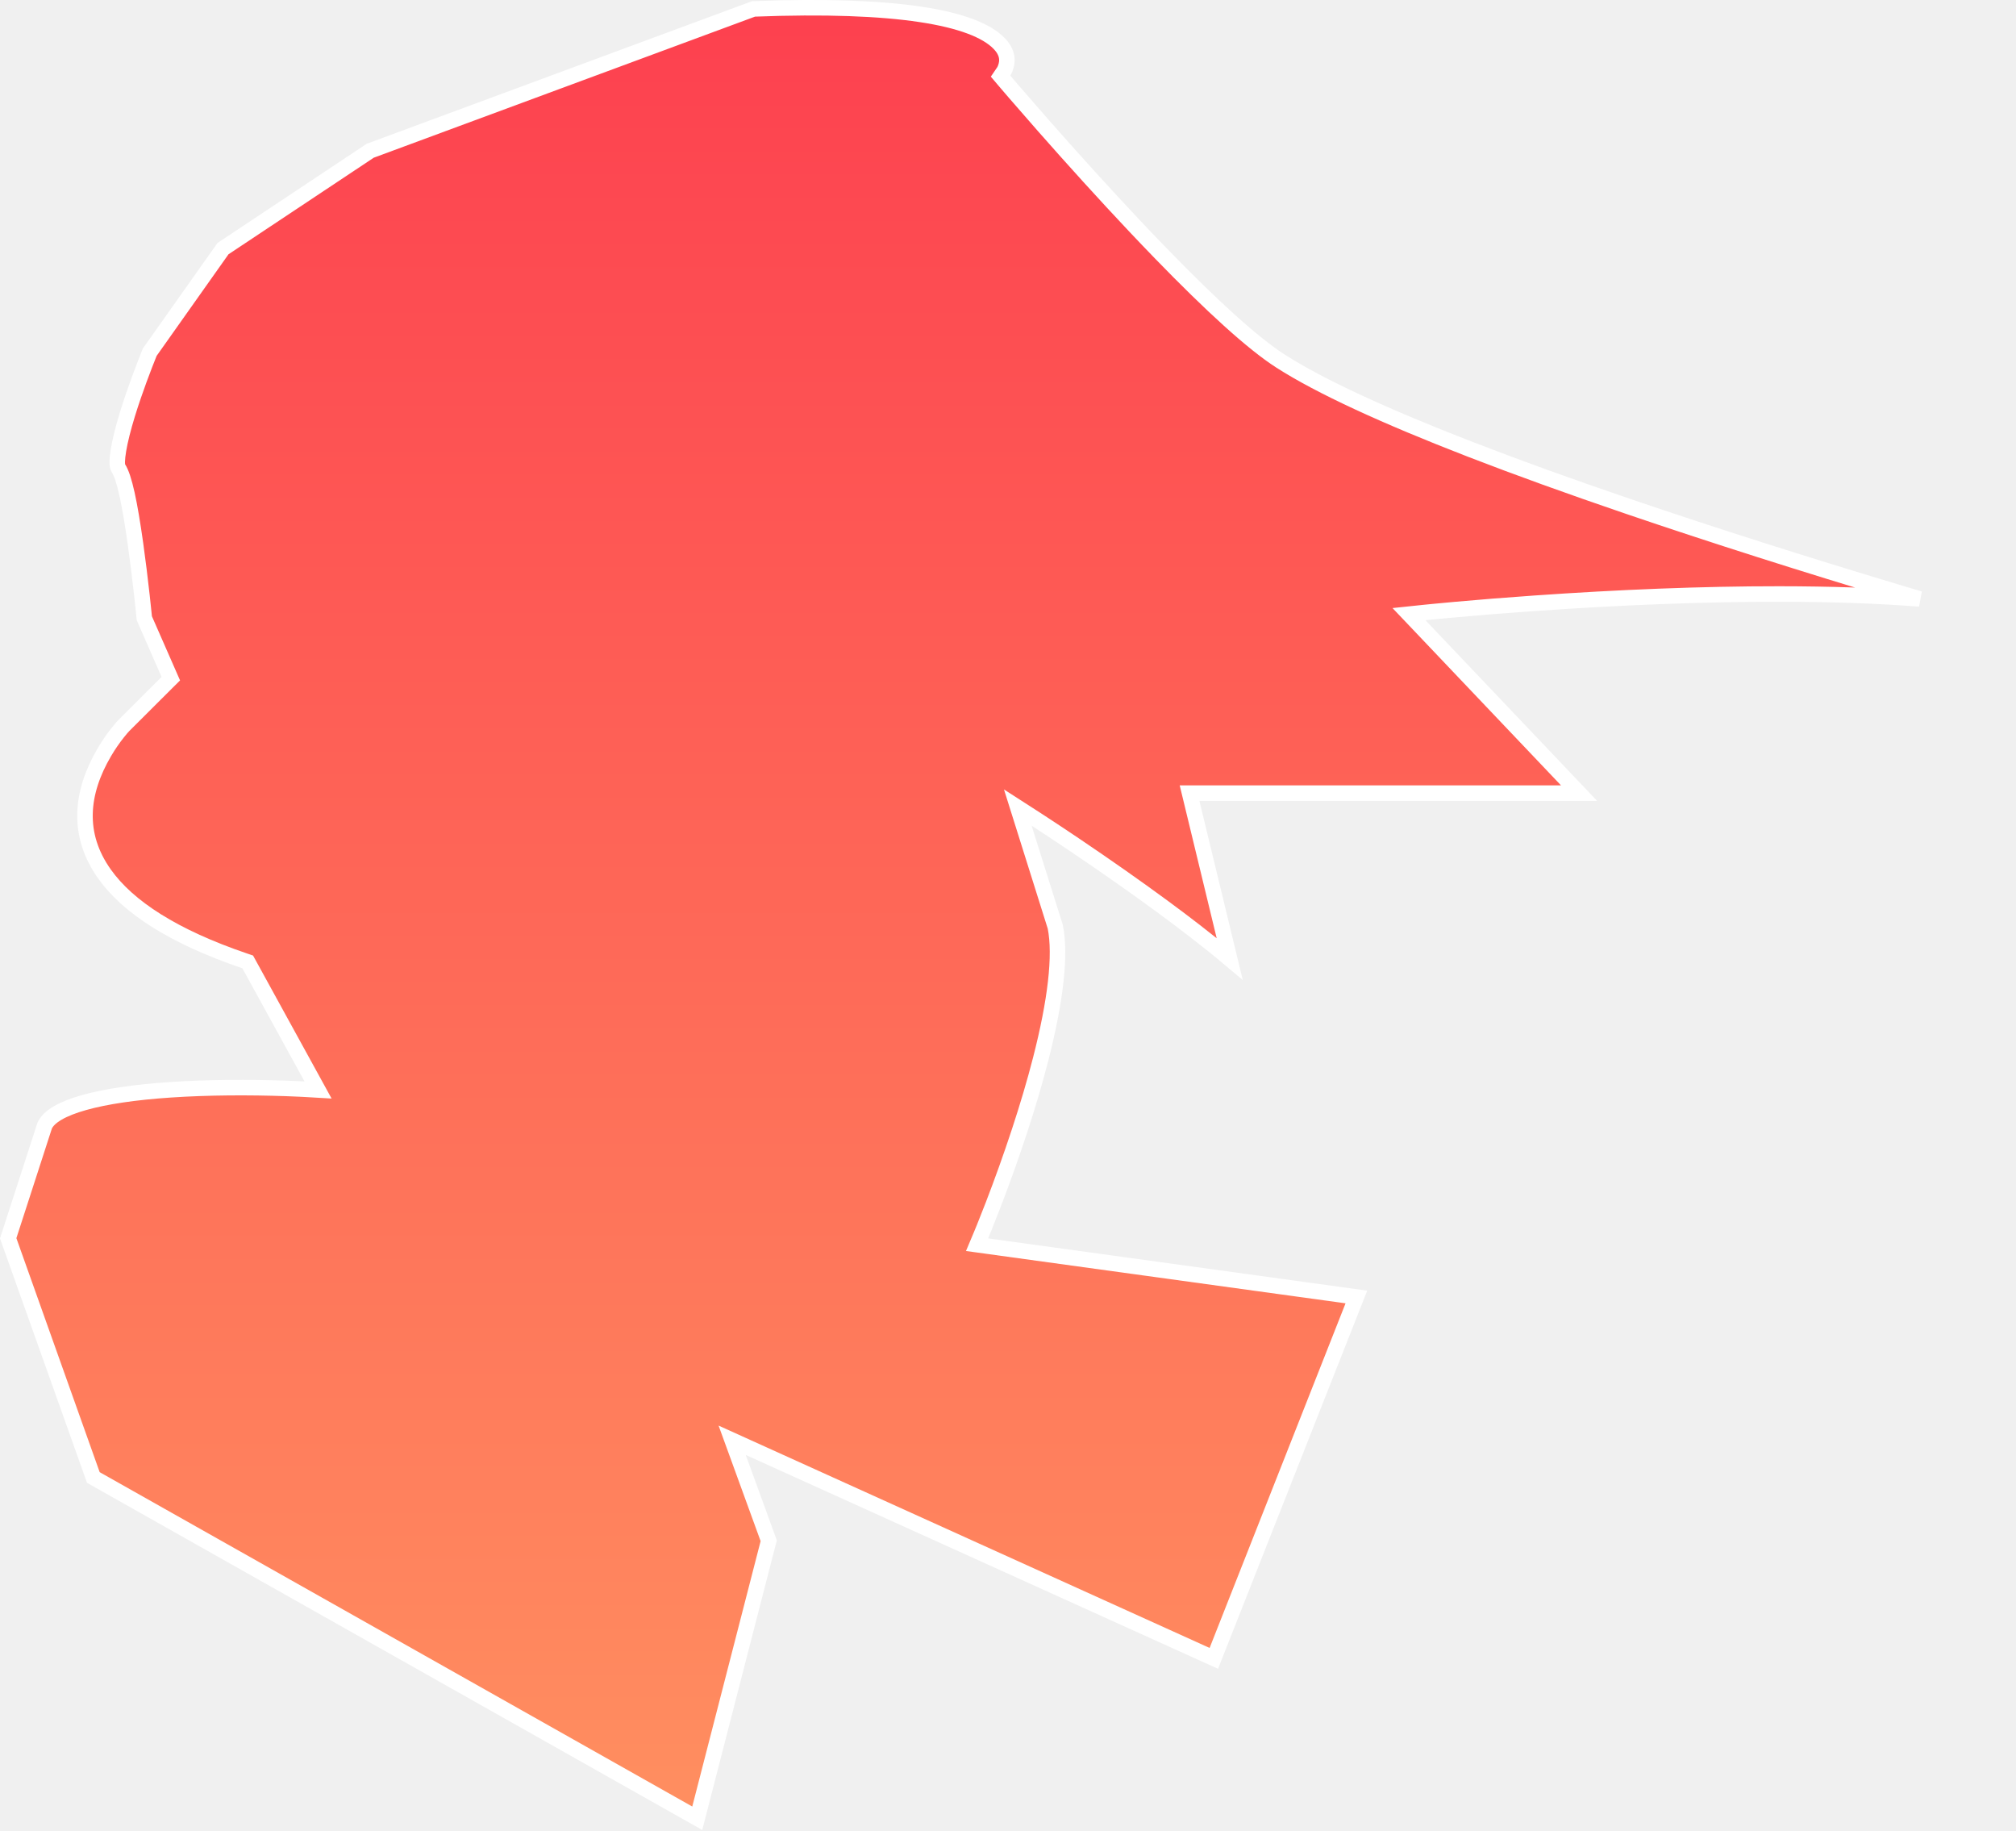
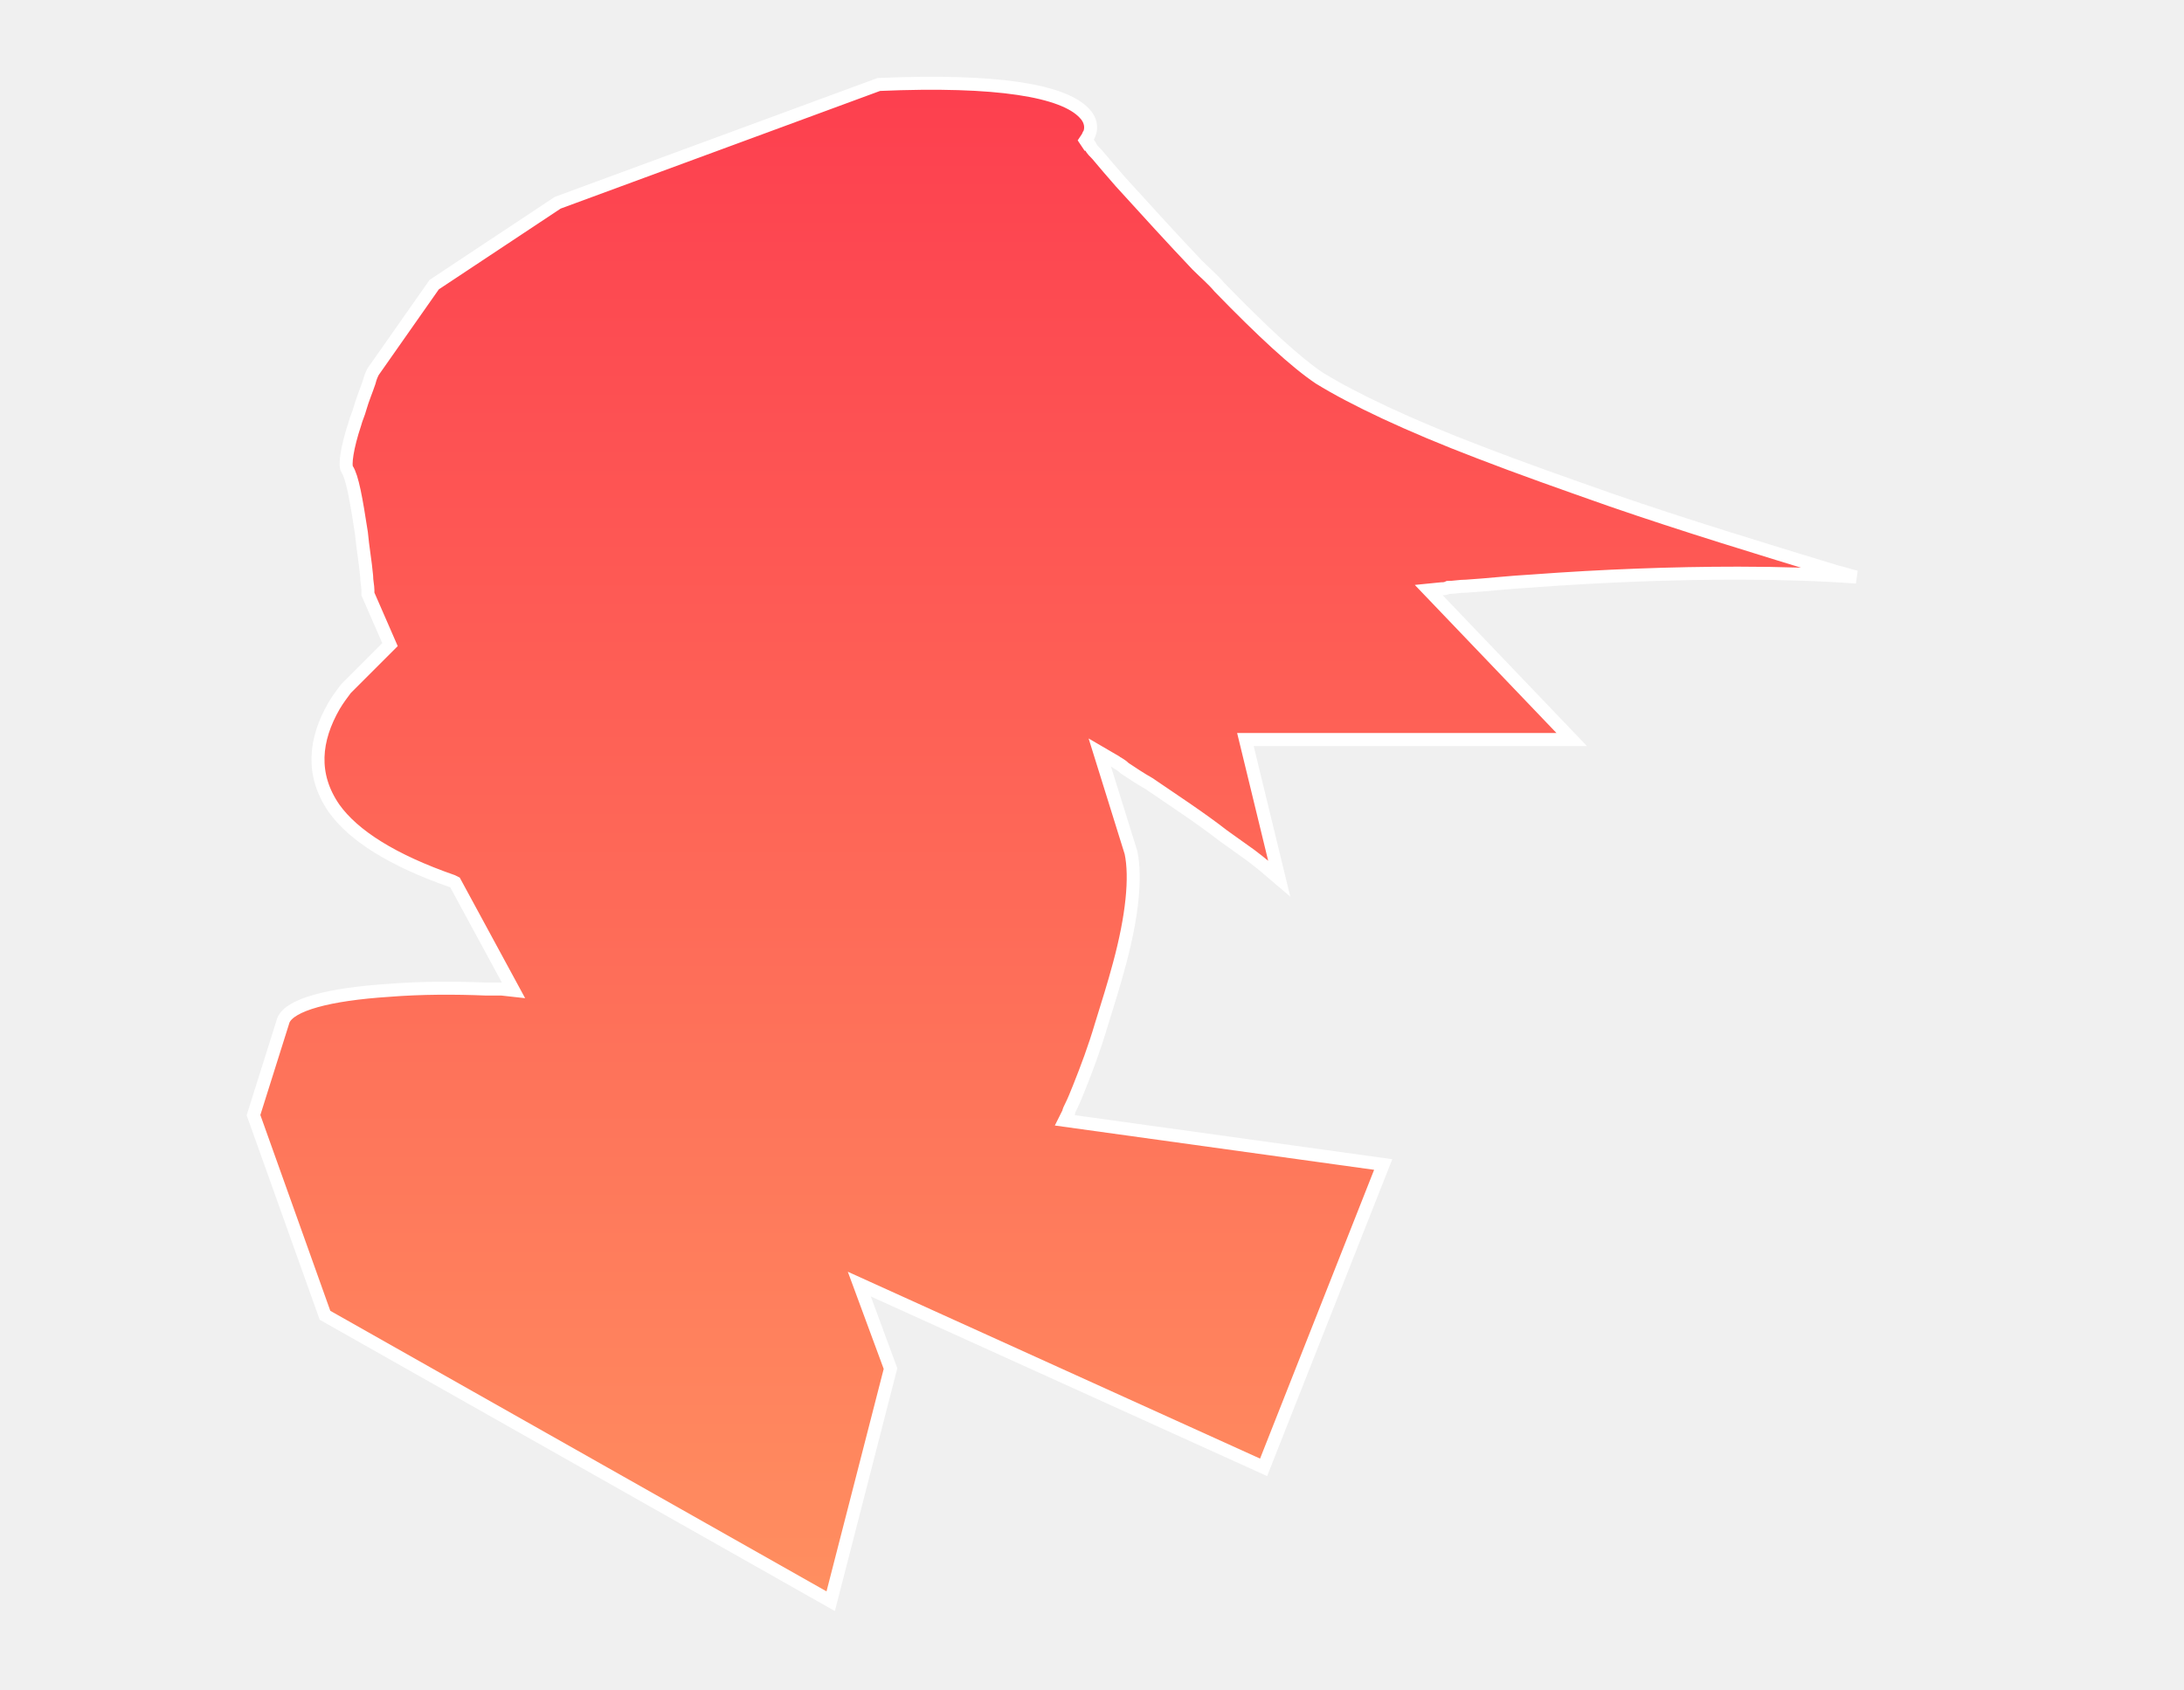
- <svg xmlns="http://www.w3.org/2000/svg" width="130px" height="118px" viewBox="0 0 130 118" version="1.1">
-   <defs>
-     <linearGradient x1="50%" y1="0%" x2="50%" y2="100%" id="linearGradient-1">
-       <stop stop-color="#FD404F" offset="0%" />
-       <stop stop-color="#FF8F60" offset="100%" />
-     </linearGradient>
-   </defs>
-   <g id="Page-1" stroke="none" stroke-width="1" fill="none" fill-rule="evenodd">
-     <g id="characters" transform="translate(-258, -350)" fill="url(#linearGradient-1)" fill-rule="nonzero" stroke="#FFFFFF">
-       <path d="M258.528,429.829 L264.019,445.25 L302.962,467.218 L307.57,449.327 L305.213,442.85 L336.273,456.911 L345.465,433.613 L321.004,430.243 L321.257,429.642 C321.295,429.552 321.367,429.378 321.468,429.129 C321.637,428.712 321.825,428.237 322.028,427.71 C322.607,426.206 323.187,424.599 323.727,422.956 C324.257,421.345 324.721,419.784 325.1,418.305 C326.058,414.574 326.42,411.597 326.05,409.75 L323.632,402.062 L324.794,402.81 C324.924,402.894 325.165,403.051 325.503,403.273 C326.066,403.642 326.693,404.059 327.368,404.515 C329.296,405.816 331.225,407.164 333.027,408.49 C333.747,409.02 334.433,409.537 335.081,410.039 C335.887,410.662 336.627,411.255 337.294,411.816 L334.708,401.132 L359.826,401.132 L348.857,389.592 L349.867,389.486 C349.957,389.477 350.129,389.459 350.379,389.435 C350.796,389.394 351.279,389.349 351.823,389.3 C353.376,389.16 355.107,389.02 356.972,388.89 C362.344,388.514 367.718,388.29 372.737,388.294 C376.052,388.296 379.084,388.398 381.787,388.612 C381.299,388.466 380.801,388.317 380.294,388.165 C374.396,386.392 368.498,384.525 362.993,382.647 C359.276,381.38 355.865,380.151 352.826,378.974 C347.305,376.836 343.139,374.922 340.574,373.279 C338.776,372.127 336.124,369.704 332.825,366.304 C332.283,365.745 331.727,365.163 331.159,364.562 C329.227,362.513 327.239,360.319 325.307,358.125 C324.631,357.357 324.01,356.644 323.457,356.004 C323.264,355.779 323.093,355.58 322.946,355.409 C322.797,355.235 322.797,355.235 322.766,355.198 L322.52,354.908 L322.733,354.594 C322.748,354.571 322.783,354.508 322.82,354.414 C323.026,353.892 322.964,353.345 322.415,352.788 C320.79,351.136 315.851,350.219 306.589,350.575 L281.872,359.719 L272.38,366.029 L267.658,372.701 C267.59,372.867 267.483,373.136 267.348,373.484 C267.099,374.129 266.849,374.807 266.616,375.485 C266.473,375.901 266.341,376.305 266.222,376.692 C265.656,378.528 265.436,379.885 265.629,380.173 C265.63,380.174 265.63,380.174 265.63,380.175 C266.02,380.76 266.37,382.452 266.739,385.076 C266.889,386.14 267.028,387.278 267.155,388.417 C267.199,388.815 267.238,389.185 267.272,389.517 C267.287,389.66 267.298,389.774 267.306,389.856 L269.015,393.752 L268.772,393.993 L265.974,396.784 C265.903,396.858 265.77,397.008 265.597,397.227 C265.304,397.596 265.01,398.017 264.736,398.482 C263.194,401.101 262.935,403.807 264.737,406.342 C266.261,408.488 269.203,410.39 273.79,411.949 L273.974,412.012 L278.51,420.269 L277.608,420.217 C277.555,420.214 277.452,420.209 277.304,420.202 C277.056,420.19 276.77,420.178 276.452,420.167 C274.033,420.085 271.428,420.093 268.988,420.256 C264.433,420.561 261.416,421.373 260.88,422.568 L258.528,429.829 Z" id="suspect-4-highlight" />
+ <svg xmlns="http://www.w3.org/2000/svg" version="1.1" id="Layer_1" x="0px" y="0px" viewBox="0 0 168 130" style="enable-background:new 0 0 168 130;" xml:space="preserve">
+   <style type="text/css">
+ 	.st0{fill:url(#suspect-4-highlight_1_);stroke:#FFFFFF;}
+ </style>
+   <g id="Page-1">
+     <g id="characters" transform="translate(-258, -350)">
+       <linearGradient id="suspect-4-highlight_1_" gradientUnits="userSpaceOnUse" x1="-215.468" y1="1624.079" x2="-215.468" y2="1623.079" gradientTransform="matrix(123.259 0 0 -116.7193 26897.508 189917.781)">
+         <stop offset="0" style="stop-color:#FD404F" />
+         <stop offset="1" style="stop-color:#FF8F60" />
+       </linearGradient>
+       <path id="suspect-4-highlight" class="st0" d="M277.5,435.8l5.5,15.4l38.9,22l4.6-17.9l-2.4-6.5l31.1,14.1l9.2-23.3l-24.5-3.4    l0.3-0.6c0-0.1,0.1-0.3,0.2-0.5c0.2-0.4,0.4-0.9,0.6-1.4c0.6-1.5,1.2-3.1,1.7-4.8c0.5-1.6,1-3.2,1.4-4.7c1-3.7,1.3-6.7,0.9-8.6    l-2.4-7.7l1.2,0.7c0.1,0.1,0.4,0.2,0.7,0.5c0.6,0.4,1.2,0.8,1.9,1.2c1.9,1.3,3.9,2.6,5.7,4c0.7,0.5,1.4,1,2.1,1.5    c0.8,0.6,1.5,1.2,2.2,1.8l-2.6-10.7h25.1l-11-11.5l1-0.1c0.1,0,0.3,0,0.5-0.1c0.4,0,0.9-0.1,1.4-0.1c1.6-0.1,3.3-0.3,5.1-0.4    c5.4-0.4,10.7-0.6,15.8-0.6c3.3,0,6.3,0.1,9.1,0.3c-0.5-0.1-1-0.3-1.5-0.4c-5.9-1.8-11.8-3.6-17.3-5.5c-3.7-1.3-7.1-2.5-10.2-3.7    c-5.5-2.1-9.7-4.1-12.3-5.7c-1.8-1.2-4.4-3.6-7.7-7c-0.5-0.6-1.1-1.1-1.7-1.7c-1.9-2-3.9-4.2-5.9-6.4c-0.7-0.8-1.3-1.5-1.8-2.1    c-0.2-0.2-0.4-0.4-0.5-0.6c-0.1-0.2-0.1-0.2-0.2-0.2l-0.2-0.3l0.2-0.3c0,0,0-0.1,0.1-0.2c0.2-0.5,0.1-1.1-0.4-1.6    c-1.6-1.7-6.6-2.6-15.8-2.2l-24.7,9.1l-9.5,6.3l-4.7,6.7c-0.1,0.2-0.2,0.4-0.3,0.8c-0.2,0.6-0.5,1.3-0.7,2    c-0.1,0.4-0.3,0.8-0.4,1.2c-0.6,1.8-0.8,3.2-0.6,3.5c0,0,0,0,0,0c0.4,0.6,0.7,2.3,1.1,4.9c0.1,1.1,0.3,2.2,0.4,3.3    c0,0.4,0.1,0.8,0.1,1.1c0,0.1,0,0.3,0,0.3l1.7,3.9l-0.2,0.2l-2.8,2.8c-0.1,0.1-0.2,0.2-0.4,0.4c-0.3,0.4-0.6,0.8-0.9,1.3    c-1.5,2.6-1.8,5.3,0,7.9c1.5,2.1,4.5,4,9.1,5.6l0.2,0.1l4.5,8.3l-0.9-0.1c-0.1,0-0.2,0-0.3,0c-0.2,0-0.5,0-0.9,0    c-2.4-0.1-5-0.1-7.5,0.1c-4.6,0.3-7.6,1.1-8.1,2.3L277.5,435.8z" />
    </g>
  </g>
</svg>
